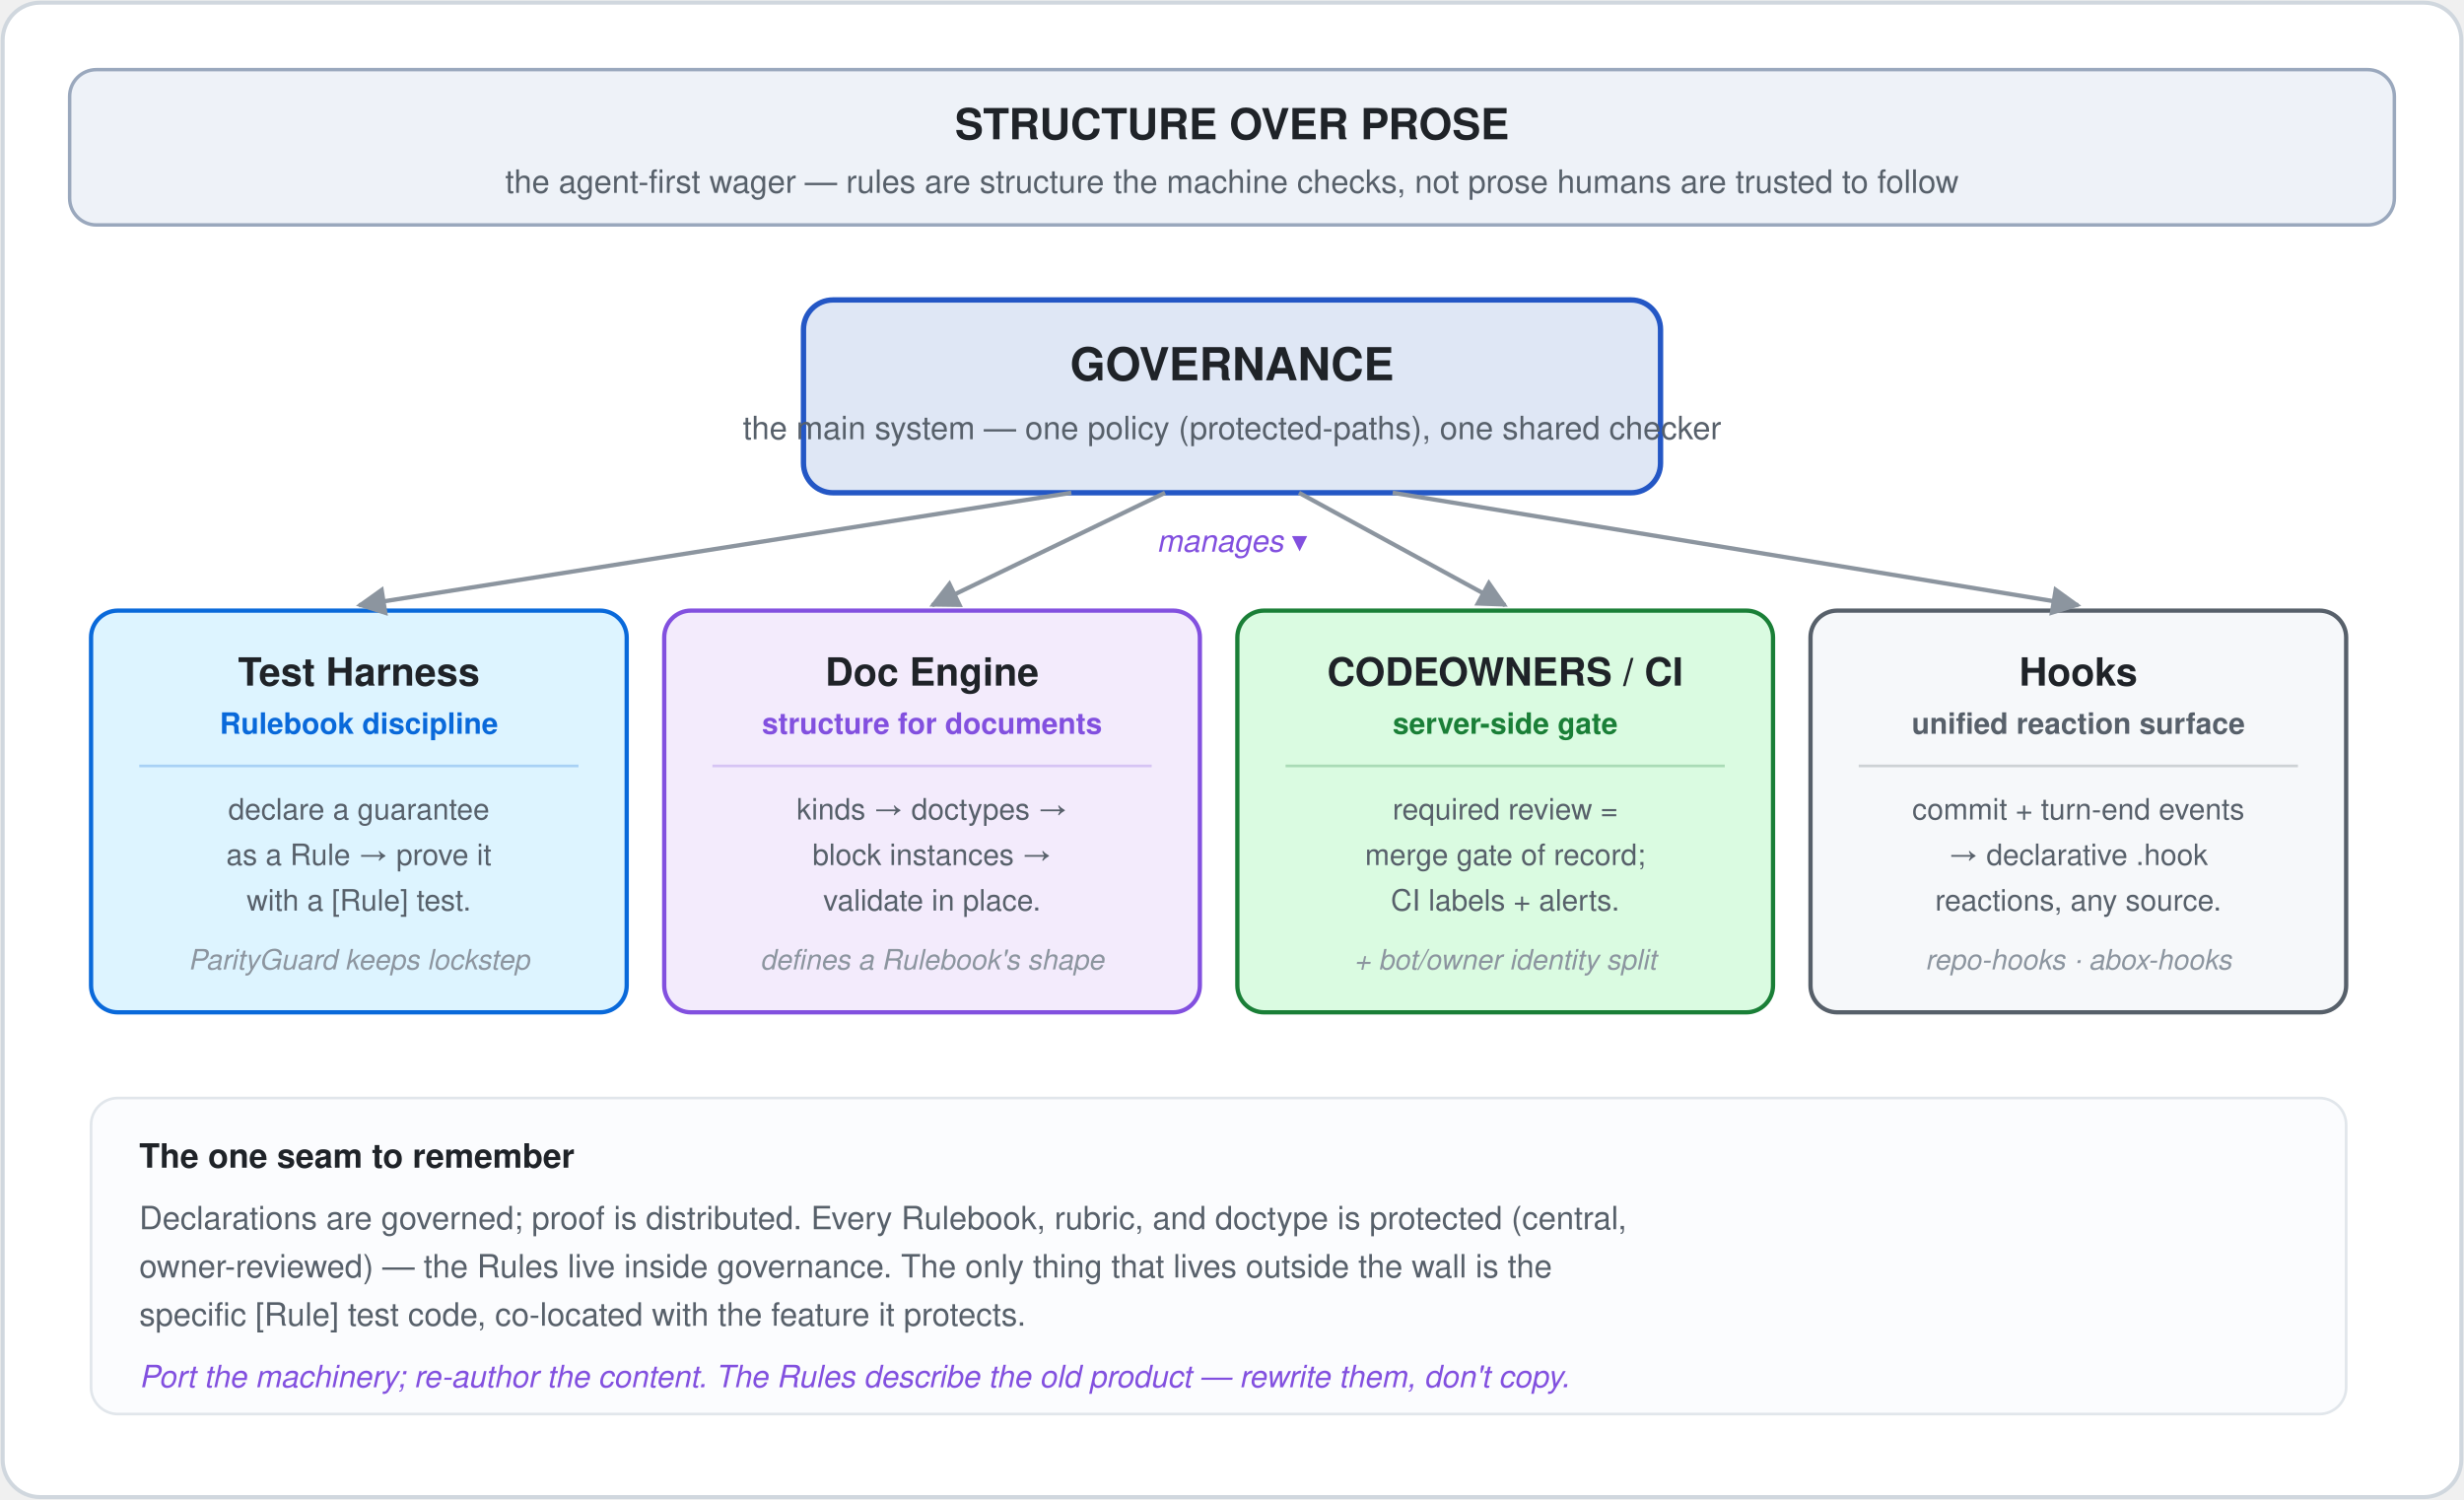
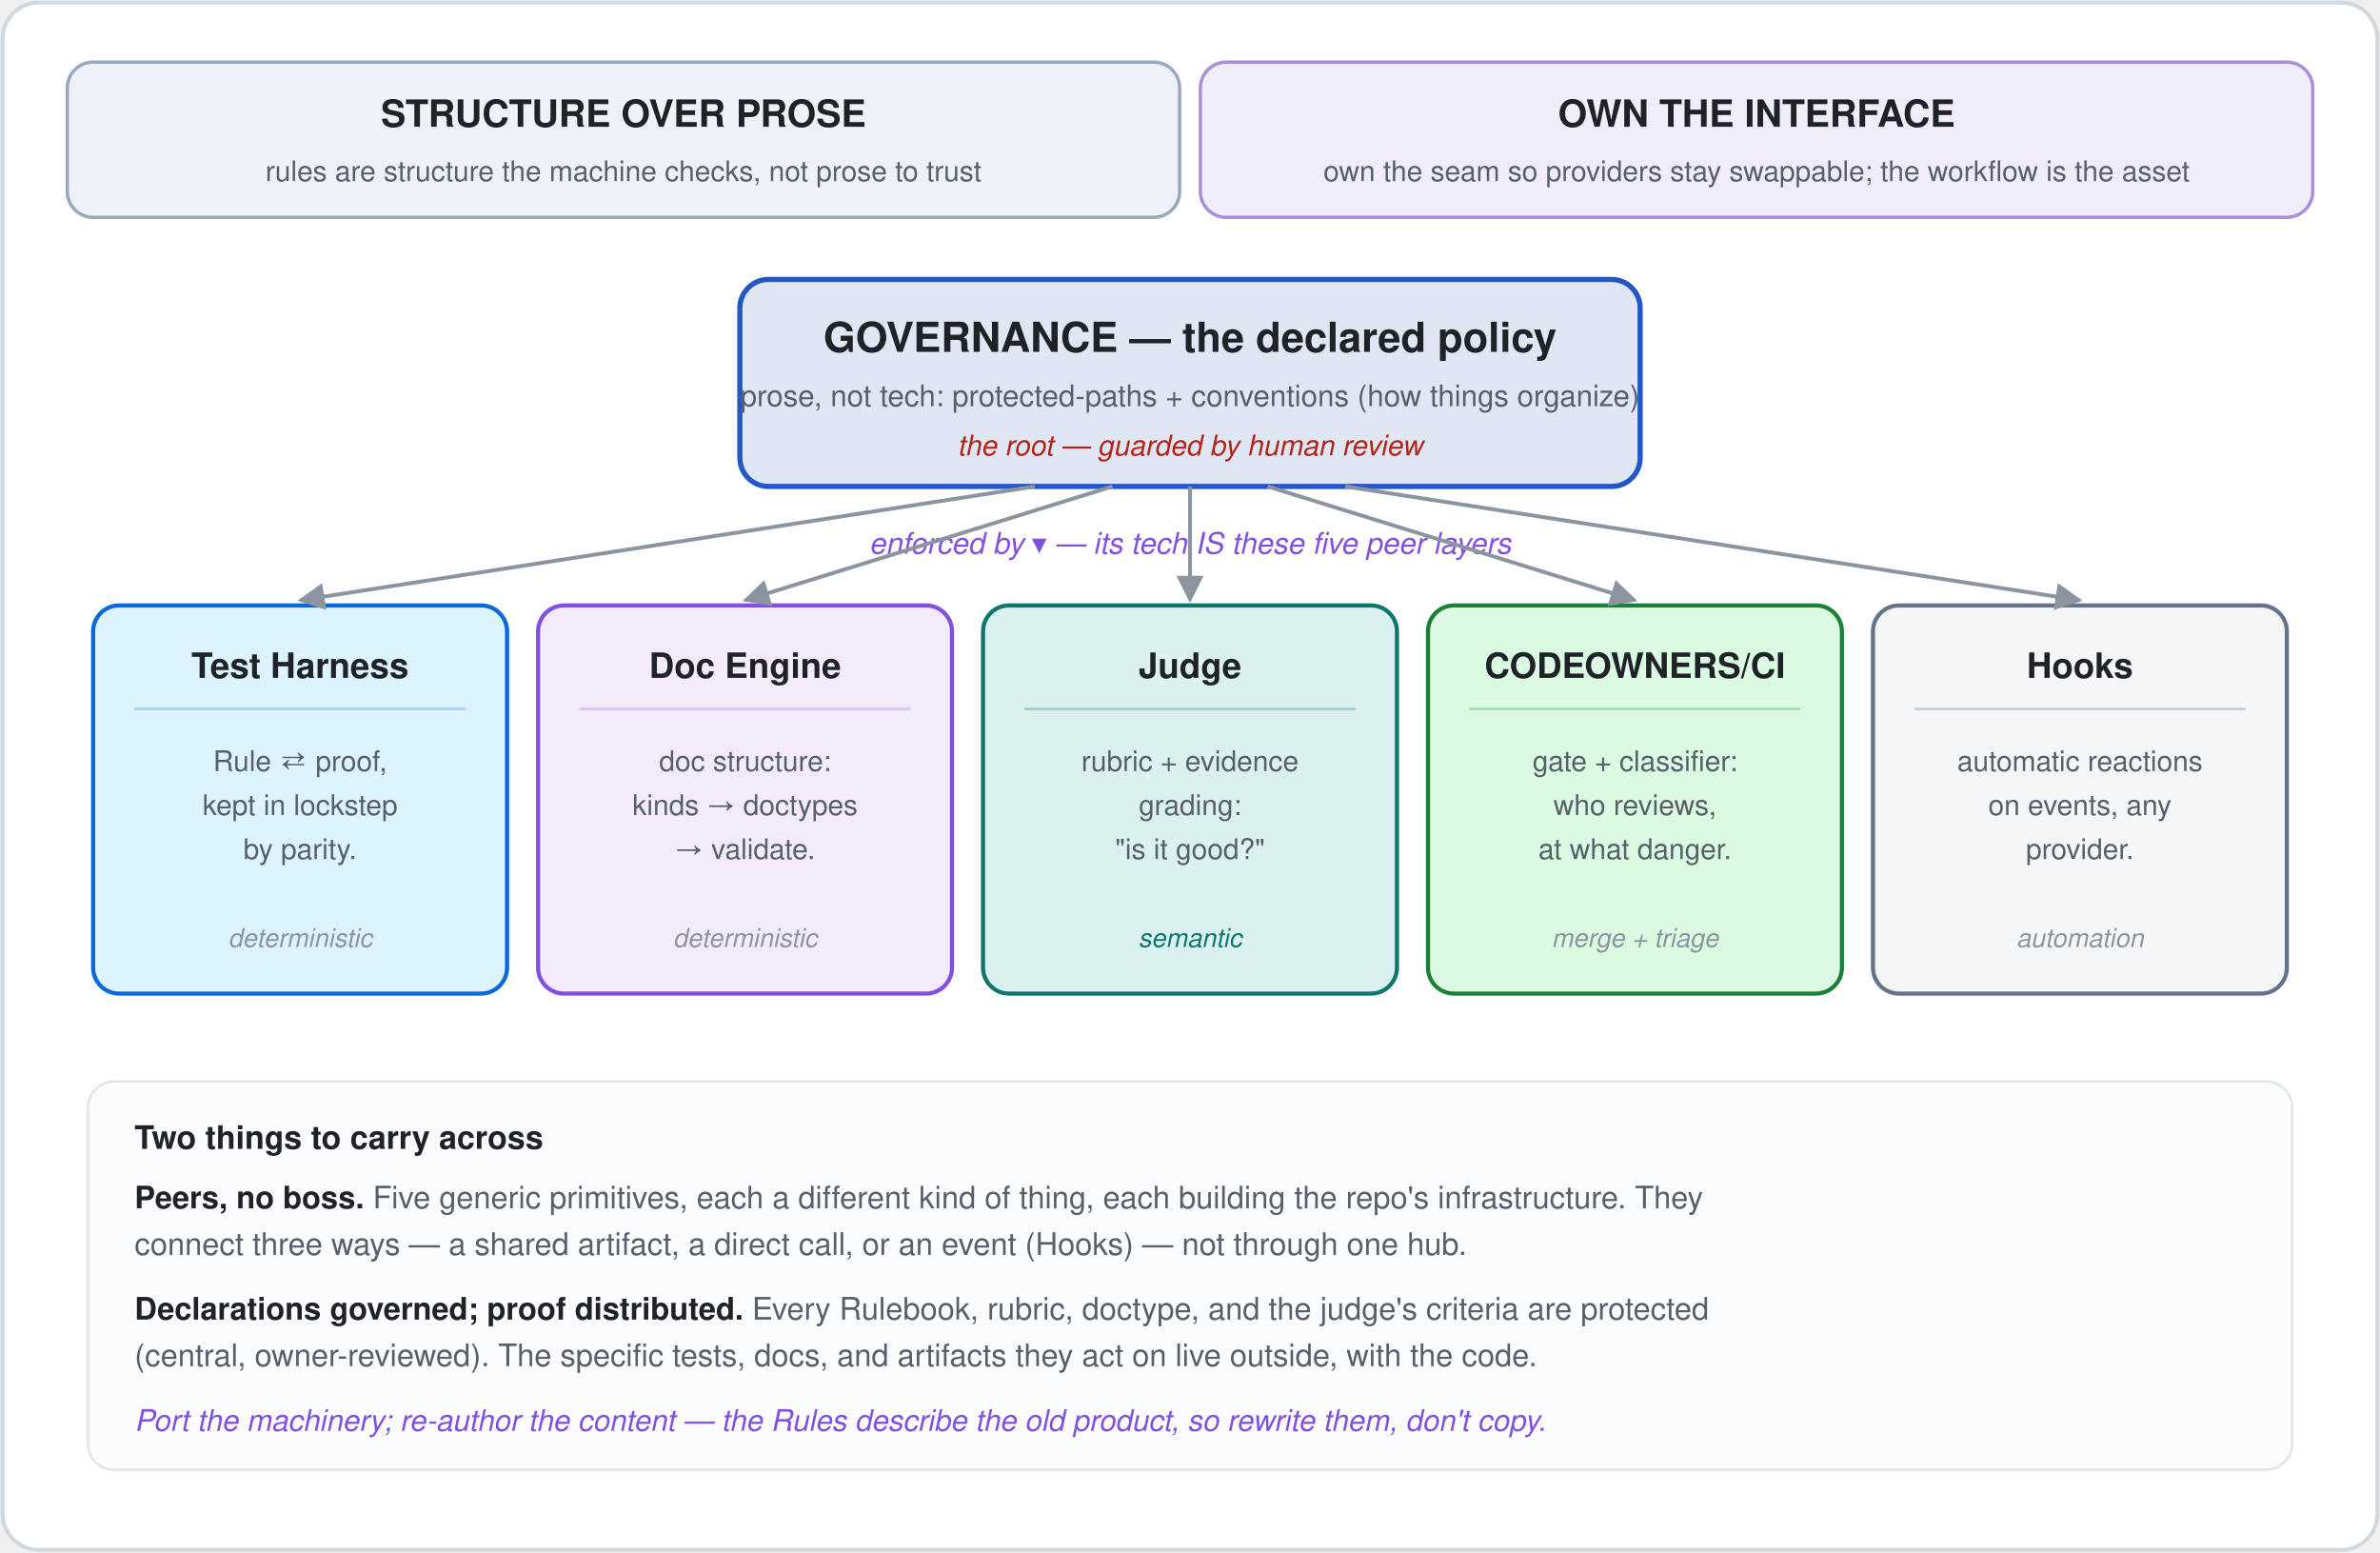
- <svg xmlns="http://www.w3.org/2000/svg" viewBox="0 0 920 560" font-family="-apple-system, Segoe UI, Helvetica, Arial, sans-serif" role="img" aria-label="Governance is the main system managing four subsystems, all expressing structure over prose">
-   <rect x="1" y="1" width="918" height="558" rx="14" fill="#ffffff" stroke="#d0d7de" stroke-width="1.5" />
-   <rect x="26" y="26" width="868" height="58" rx="10" fill="#eef2f8" stroke="#9aa8bd" stroke-width="1.3" />
-   <text x="460" y="52" text-anchor="middle" font-size="16" font-weight="700" fill="#1f2328">STRUCTURE OVER PROSE</text>
-   <text x="460" y="72" text-anchor="middle" font-size="12" fill="#57606a">the agent-first wager — rules are structure the machine checks, not prose humans are trusted to follow</text>
-   <rect x="300" y="112" width="320" height="72" rx="11" fill="#dfe7f5" stroke="#2457c5" stroke-width="2" />
-   <text x="460" y="142" text-anchor="middle" font-size="17" font-weight="750" fill="#1f2328">GOVERNANCE</text>
-   <text x="460" y="164" text-anchor="middle" font-size="12" fill="#57606a">the main system — one policy (protected-paths), one shared checker</text>
-   <text x="460" y="206" text-anchor="middle" font-size="11.5" font-style="italic" fill="#8250df">manages ▾</text>
+ <svg xmlns="http://www.w3.org/2000/svg" viewBox="0 0 920 600" font-family="-apple-system, Segoe UI, Helvetica, Arial, sans-serif" role="img" aria-label="Governance is a declared prose policy, guarded by human review, enforced by five peer tech layers, under two principles">
+   <rect x="1" y="1" width="918" height="598" rx="14" fill="#ffffff" stroke="#d0d7de" stroke-width="1.5" />
+   <rect x="26" y="24" width="430" height="60" rx="10" fill="#eef2f8" stroke="#9aa8bd" stroke-width="1.3" />
+   <text x="241" y="49" text-anchor="middle" font-size="14.5" font-weight="700" fill="#1f2328">STRUCTURE OVER PROSE</text>
+   <text x="241" y="70" text-anchor="middle" font-size="11" fill="#57606a">rules are structure the machine checks, not prose to trust</text>
+   <rect x="464" y="24" width="430" height="60" rx="10" fill="#f1ecfa" stroke="#a98fd6" stroke-width="1.3" />
+   <text x="679" y="49" text-anchor="middle" font-size="14.5" font-weight="700" fill="#1f2328">OWN THE INTERFACE</text>
+   <text x="679" y="70" text-anchor="middle" font-size="11" fill="#57606a">own the seam so providers stay swappable; the workflow is the asset</text>
+   <rect x="286" y="108" width="348" height="80" rx="11" fill="#dfe7f5" stroke="#2457c5" stroke-width="2" />
+   <text x="460" y="136" text-anchor="middle" font-size="16" font-weight="750" fill="#1f2328">GOVERNANCE — the declared policy</text>
+   <text x="460" y="157" text-anchor="middle" font-size="11.5" fill="#57606a">prose, not tech: protected-paths + conventions (how things organize)</text>
+   <text x="460" y="176" text-anchor="middle" font-size="11" font-style="italic" fill="#b42318">the root — guarded by human review</text>
+   <text x="460" y="214" text-anchor="middle" font-size="11.5" font-style="italic" fill="#8250df">enforced by ▾ — its tech IS these five peer layers</text>
  <g>
-     <rect x="34" y="228" width="200" height="150" rx="10" fill="#ddf4ff" stroke="#0969da" stroke-width="1.6" />
-     <text x="134" y="256" text-anchor="middle" font-size="14.5" font-weight="700" fill="#1f2328">Test Harness</text>
-     <text x="134" y="274" text-anchor="middle" font-size="11" fill="#0969da" font-weight="600">Rulebook discipline</text>
-     <line x1="52" y1="286" x2="216" y2="286" stroke="#0969da" stroke-opacity="0.25" />
-     <text x="134" y="306" text-anchor="middle" font-size="11" fill="#57606a">declare a guarantee</text>
-     <text x="134" y="323" text-anchor="middle" font-size="11" fill="#57606a">as a Rule → prove it</text>
-     <text x="134" y="340" text-anchor="middle" font-size="11" fill="#57606a">with a [Rule] test.</text>
-     <text x="134" y="362" text-anchor="middle" font-size="10.5" font-style="italic" fill="#8c959f">ParityGuard keeps lockstep</text>
+     <rect x="36" y="234" width="160" height="150" rx="10" fill="#ddf4ff" stroke="#0969da" stroke-width="1.6" />
+     <text x="116" y="262" text-anchor="middle" font-size="13.5" font-weight="700" fill="#1f2328">Test Harness</text>
+     <line x1="52" y1="274" x2="180" y2="274" stroke="#0969da" stroke-opacity="0.25" />
+     <text x="116" y="298" text-anchor="middle" font-size="11" fill="#57606a">Rule ⇄ proof,</text>
+     <text x="116" y="315" text-anchor="middle" font-size="11" fill="#57606a">kept in lockstep</text>
+     <text x="116" y="332" text-anchor="middle" font-size="11" fill="#57606a">by parity.</text>
+     <text x="116" y="366" text-anchor="middle" font-size="10" font-style="italic" fill="#8c959f">deterministic</text>
  </g>
  <g>
-     <rect x="248" y="228" width="200" height="150" rx="10" fill="#f3ebfc" stroke="#8250df" stroke-width="1.6" />
-     <text x="348" y="256" text-anchor="middle" font-size="14.5" font-weight="700" fill="#1f2328">Doc Engine</text>
-     <text x="348" y="274" text-anchor="middle" font-size="11" fill="#8250df" font-weight="600">structure for documents</text>
-     <line x1="266" y1="286" x2="430" y2="286" stroke="#8250df" stroke-opacity="0.25" />
-     <text x="348" y="306" text-anchor="middle" font-size="11" fill="#57606a">kinds → doctypes →</text>
-     <text x="348" y="323" text-anchor="middle" font-size="11" fill="#57606a">block instances →</text>
-     <text x="348" y="340" text-anchor="middle" font-size="11" fill="#57606a">validate in place.</text>
-     <text x="348" y="362" text-anchor="middle" font-size="10.5" font-style="italic" fill="#8c959f">defines a Rulebook's shape</text>
+     <rect x="208" y="234" width="160" height="150" rx="10" fill="#f3ebfc" stroke="#8250df" stroke-width="1.6" />
+     <text x="288" y="262" text-anchor="middle" font-size="13.5" font-weight="700" fill="#1f2328">Doc Engine</text>
+     <line x1="224" y1="274" x2="352" y2="274" stroke="#8250df" stroke-opacity="0.25" />
+     <text x="288" y="298" text-anchor="middle" font-size="11" fill="#57606a">doc structure:</text>
+     <text x="288" y="315" text-anchor="middle" font-size="11" fill="#57606a">kinds → doctypes</text>
+     <text x="288" y="332" text-anchor="middle" font-size="11" fill="#57606a">→ validate.</text>
+     <text x="288" y="366" text-anchor="middle" font-size="10" font-style="italic" fill="#8c959f">deterministic</text>
  </g>
  <g>
-     <rect x="462" y="228" width="200" height="150" rx="10" fill="#dafbe1" stroke="#1a7f37" stroke-width="1.6" />
-     <text x="562" y="256" text-anchor="middle" font-size="14.5" font-weight="700" fill="#1f2328">CODEOWNERS / CI</text>
-     <text x="562" y="274" text-anchor="middle" font-size="11" fill="#1a7f37" font-weight="600">server-side gate</text>
-     <line x1="480" y1="286" x2="644" y2="286" stroke="#1a7f37" stroke-opacity="0.25" />
-     <text x="562" y="306" text-anchor="middle" font-size="11" fill="#57606a">required review =</text>
-     <text x="562" y="323" text-anchor="middle" font-size="11" fill="#57606a">merge gate of record;</text>
-     <text x="562" y="340" text-anchor="middle" font-size="11" fill="#57606a">CI labels + alerts.</text>
-     <text x="562" y="362" text-anchor="middle" font-size="10.5" font-style="italic" fill="#8c959f">+ bot/owner identity split</text>
+     <rect x="380" y="234" width="160" height="150" rx="10" fill="#dbf1ef" stroke="#0f766e" stroke-width="1.6" />
+     <text x="460" y="262" text-anchor="middle" font-size="13.5" font-weight="700" fill="#1f2328">Judge</text>
+     <line x1="396" y1="274" x2="524" y2="274" stroke="#0f766e" stroke-opacity="0.3" />
+     <text x="460" y="298" text-anchor="middle" font-size="11" fill="#57606a">rubric + evidence</text>
+     <text x="460" y="315" text-anchor="middle" font-size="11" fill="#57606a">grading:</text>
+     <text x="460" y="332" text-anchor="middle" font-size="11" fill="#57606a">"is it good?"</text>
+     <text x="460" y="366" text-anchor="middle" font-size="10" font-style="italic" fill="#0f766e">semantic</text>
  </g>
  <g>
-     <rect x="676" y="228" width="200" height="150" rx="10" fill="#f6f8fa" stroke="#57606a" stroke-width="1.6" />
-     <text x="776" y="256" text-anchor="middle" font-size="14.5" font-weight="700" fill="#1f2328">Hooks</text>
-     <text x="776" y="274" text-anchor="middle" font-size="11" fill="#57606a" font-weight="600">unified reaction surface</text>
-     <line x1="694" y1="286" x2="858" y2="286" stroke="#57606a" stroke-opacity="0.25" />
-     <text x="776" y="306" text-anchor="middle" font-size="11" fill="#57606a">commit + turn-end events</text>
-     <text x="776" y="323" text-anchor="middle" font-size="11" fill="#57606a">→ declarative .hook</text>
-     <text x="776" y="340" text-anchor="middle" font-size="11" fill="#57606a">reactions, any source.</text>
-     <text x="776" y="362" text-anchor="middle" font-size="10.5" font-style="italic" fill="#8c959f">repo-hooks · abox-hooks</text>
+     <rect x="552" y="234" width="160" height="150" rx="10" fill="#dafbe1" stroke="#1a7f37" stroke-width="1.6" />
+     <text x="632" y="262" text-anchor="middle" font-size="13.5" font-weight="700" fill="#1f2328">CODEOWNERS/CI</text>
+     <line x1="568" y1="274" x2="696" y2="274" stroke="#1a7f37" stroke-opacity="0.25" />
+     <text x="632" y="298" text-anchor="middle" font-size="11" fill="#57606a">gate + classifier:</text>
+     <text x="632" y="315" text-anchor="middle" font-size="11" fill="#57606a">who reviews,</text>
+     <text x="632" y="332" text-anchor="middle" font-size="11" fill="#57606a">at what danger.</text>
+     <text x="632" y="366" text-anchor="middle" font-size="10" font-style="italic" fill="#8c959f">merge + triage</text>
  </g>
-   <line x1="400" y1="184" x2="134" y2="226" stroke="#8c959f" stroke-width="1.6" marker-end="url(#gm)" />
-   <line x1="435" y1="184" x2="348" y2="226" stroke="#8c959f" stroke-width="1.6" marker-end="url(#gm)" />
-   <line x1="485" y1="184" x2="562" y2="226" stroke="#8c959f" stroke-width="1.6" marker-end="url(#gm)" />
-   <line x1="520" y1="184" x2="776" y2="226" stroke="#8c959f" stroke-width="1.6" marker-end="url(#gm)" />
-   <rect x="34" y="410" width="842" height="118" rx="10" fill="#fbfcfe" stroke="#e1e6eb" />
-   <text x="52" y="436" font-size="12.5" font-weight="700" fill="#1f2328">The one seam to remember</text>
-   <text x="52" y="459" font-size="12" fill="#57606a">Declarations are governed; proof is distributed. Every Rulebook, rubric, and doctype is protected (central,</text>
-   <text x="52" y="477" font-size="12" fill="#57606a">owner-reviewed) — the Rules live inside governance. The only thing that lives outside the wall is the</text>
-   <text x="52" y="495" font-size="12" fill="#57606a">specific [Rule] test code, co-located with the feature it protects.</text>
-   <text x="52" y="518" font-size="11.5" font-style="italic" fill="#8250df">Port the machinery; re-author the content. The Rules describe the old product — rewrite them, don't copy.</text>
+   <g>
+     <rect x="724" y="234" width="160" height="150" rx="10" fill="#f4f6f8" stroke="#64748b" stroke-width="1.6" />
+     <text x="804" y="262" text-anchor="middle" font-size="13.5" font-weight="700" fill="#1f2328">Hooks</text>
+     <line x1="740" y1="274" x2="868" y2="274" stroke="#64748b" stroke-opacity="0.3" />
+     <text x="804" y="298" text-anchor="middle" font-size="11" fill="#57606a">automatic reactions</text>
+     <text x="804" y="315" text-anchor="middle" font-size="11" fill="#57606a">on events, any</text>
+     <text x="804" y="332" text-anchor="middle" font-size="11" fill="#57606a">provider.</text>
+     <text x="804" y="366" text-anchor="middle" font-size="10" font-style="italic" fill="#8c959f">automation</text>
+   </g>
+   <line x1="400" y1="188" x2="116" y2="232" stroke="#8c959f" stroke-width="1.5" marker-end="url(#gm)" />
+   <line x1="430" y1="188" x2="288" y2="232" stroke="#8c959f" stroke-width="1.5" marker-end="url(#gm)" />
+   <line x1="460" y1="188" x2="460" y2="232" stroke="#8c959f" stroke-width="1.5" marker-end="url(#gm)" />
+   <line x1="490" y1="188" x2="632" y2="232" stroke="#8c959f" stroke-width="1.5" marker-end="url(#gm)" />
+   <line x1="520" y1="188" x2="804" y2="232" stroke="#8c959f" stroke-width="1.5" marker-end="url(#gm)" />
+   <rect x="34" y="418" width="852" height="150" rx="10" fill="#fbfcfe" stroke="#e1e6eb" />
+   <text x="52" y="444" font-size="12.5" font-weight="700" fill="#1f2328">Two things to carry across</text>
+   <text x="52" y="467" font-size="12" fill="#57606a">
+     <tspan font-weight="700" fill="#1f2328">Peers, no boss.</tspan> Five generic primitives, each a different kind of thing, each building the repo's infrastructure. They</text>
+   <text x="52" y="485" font-size="12" fill="#57606a">connect three ways — a shared artifact, a direct call, or an event (Hooks) — not through one hub.</text>
+   <text x="52" y="510" font-size="12" fill="#57606a">
+     <tspan font-weight="700" fill="#1f2328">Declarations governed; proof distributed.</tspan> Every Rulebook, rubric, doctype, and the judge's criteria are protected</text>
+   <text x="52" y="528" font-size="12" fill="#57606a">(central, owner-reviewed). The specific tests, docs, and artifacts they act on live outside, with the code.</text>
+   <text x="52" y="553" font-size="11.5" font-style="italic" fill="#8250df">Port the machinery; re-author the content — the Rules describe the old product, so rewrite them, don't copy.</text>
  <defs>
    <marker id="gm" viewBox="0 0 10 10" refX="9" refY="5" markerWidth="7" markerHeight="7" orient="auto-start-reverse">
      <path d="M 0 0 L 10 5 L 0 10 z" fill="#8c959f" />
    </marker>
  </defs>
</svg>
